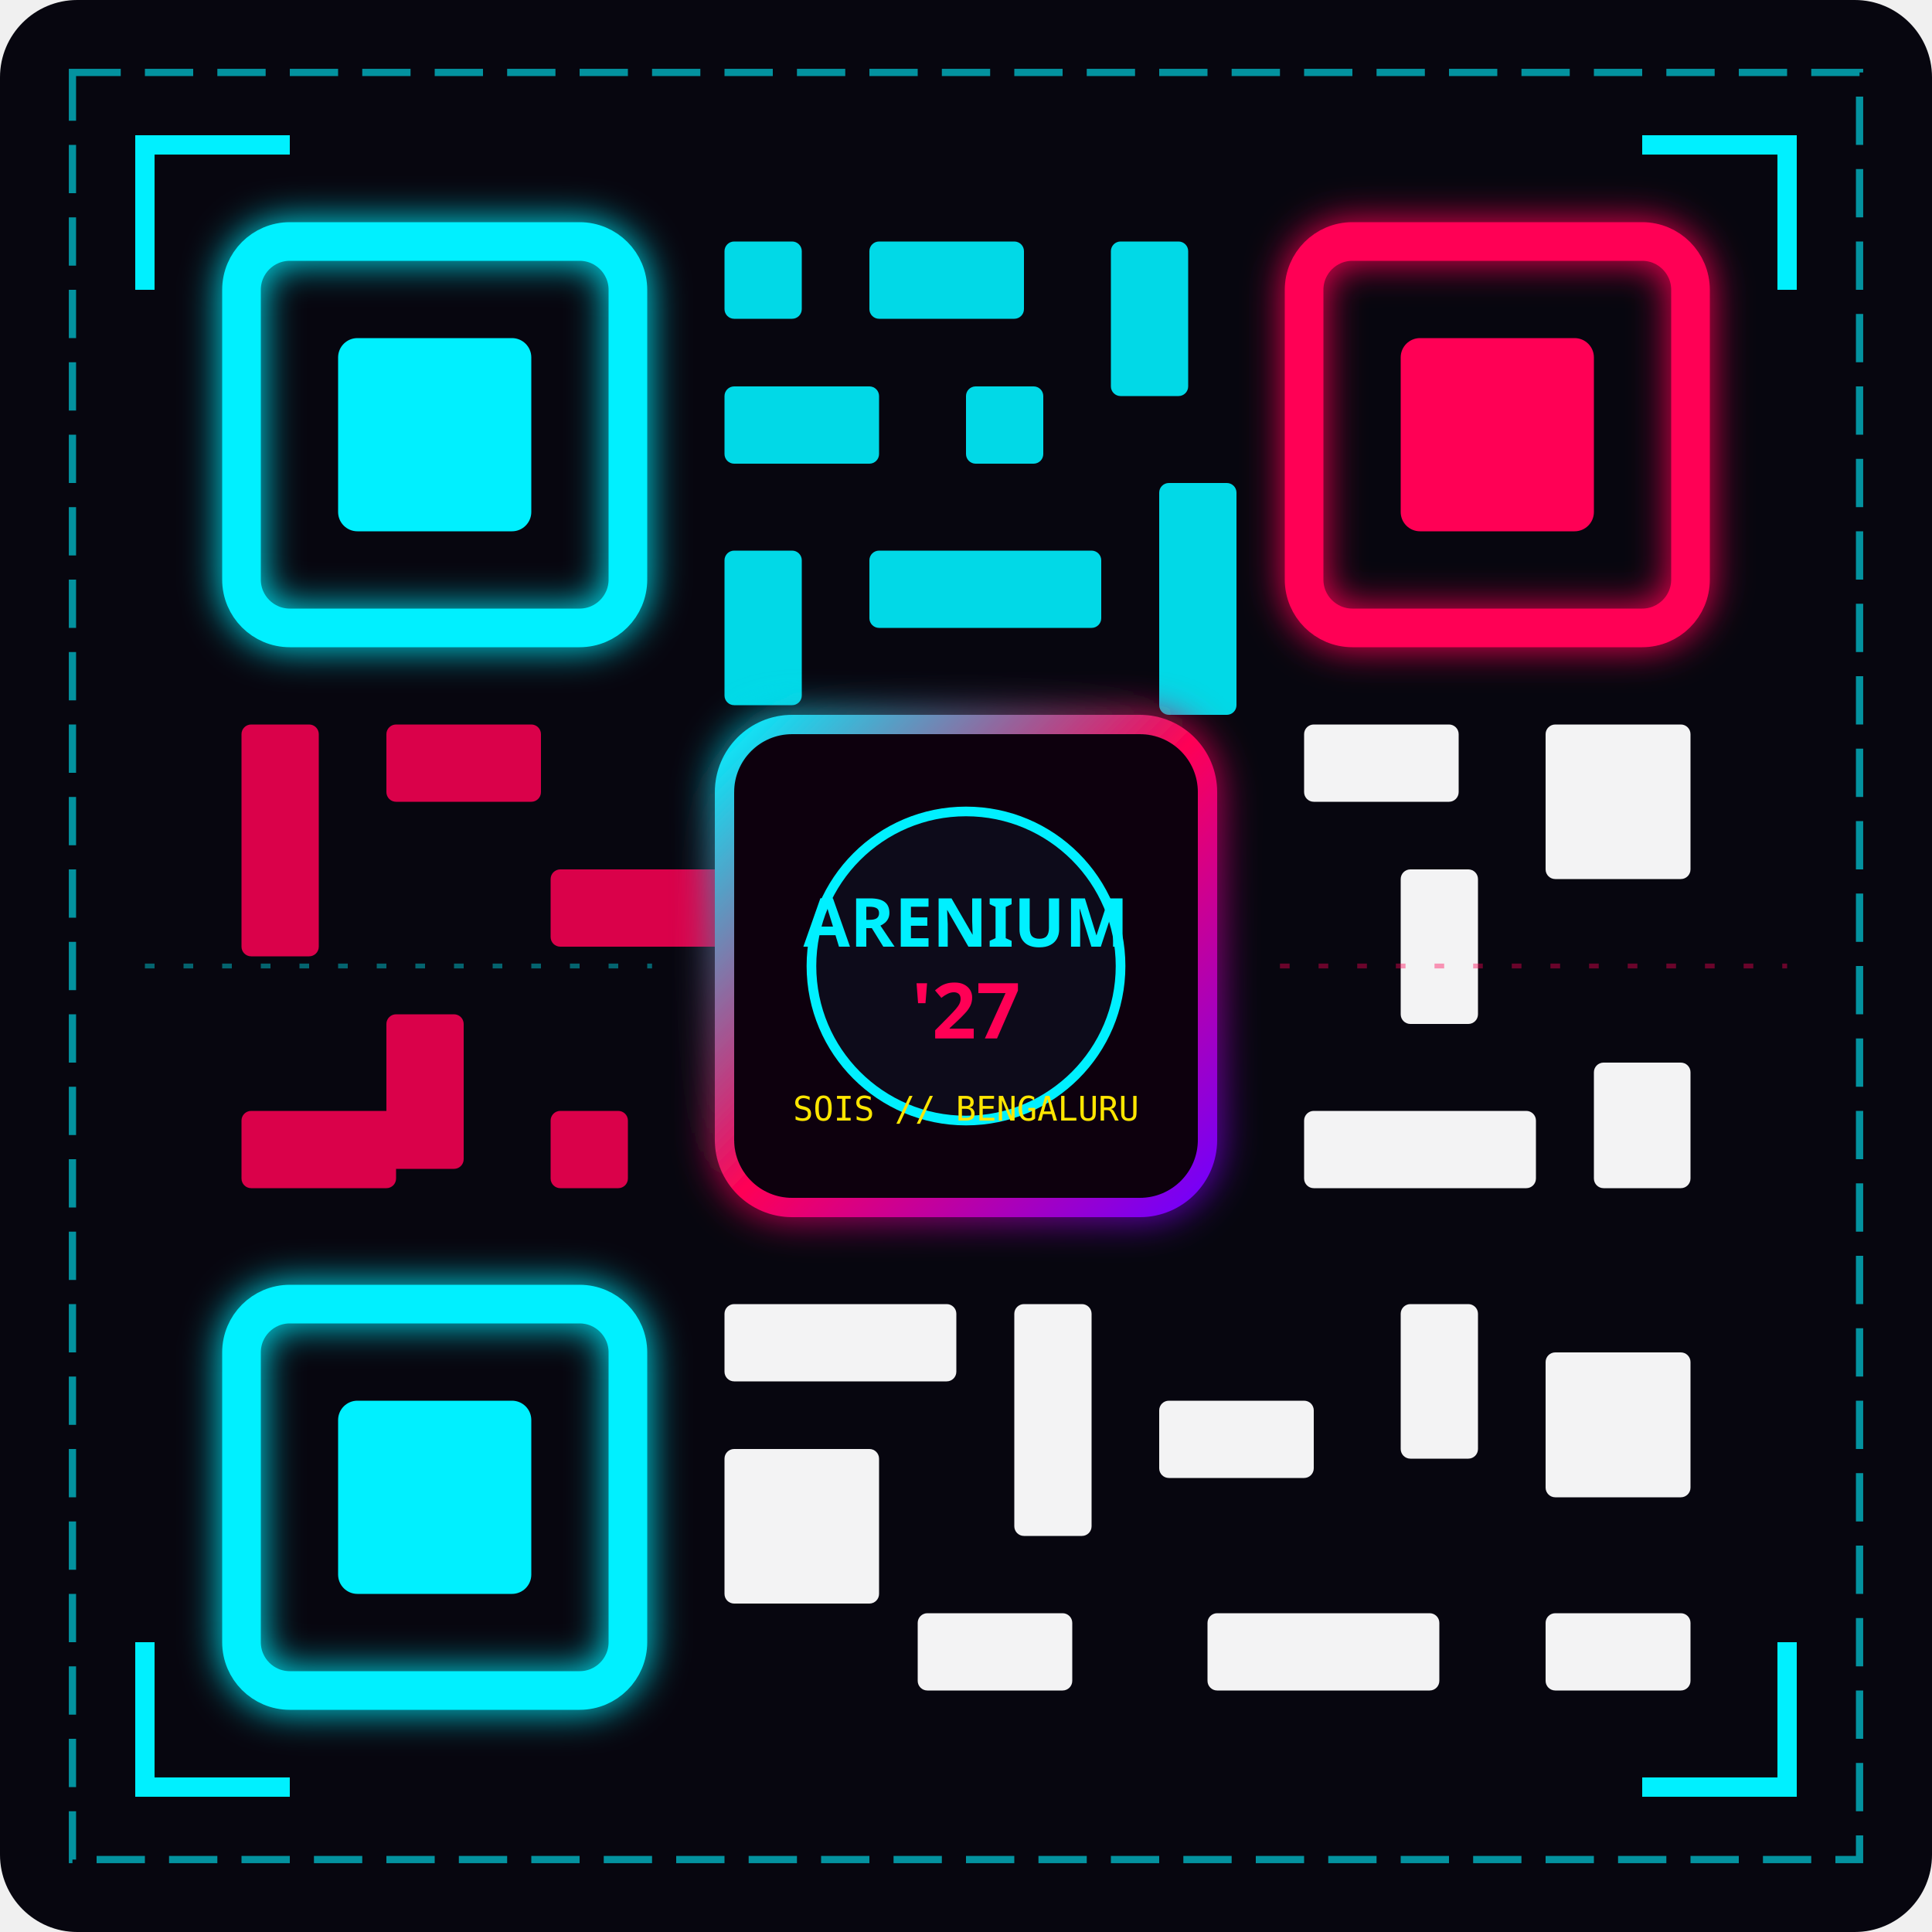
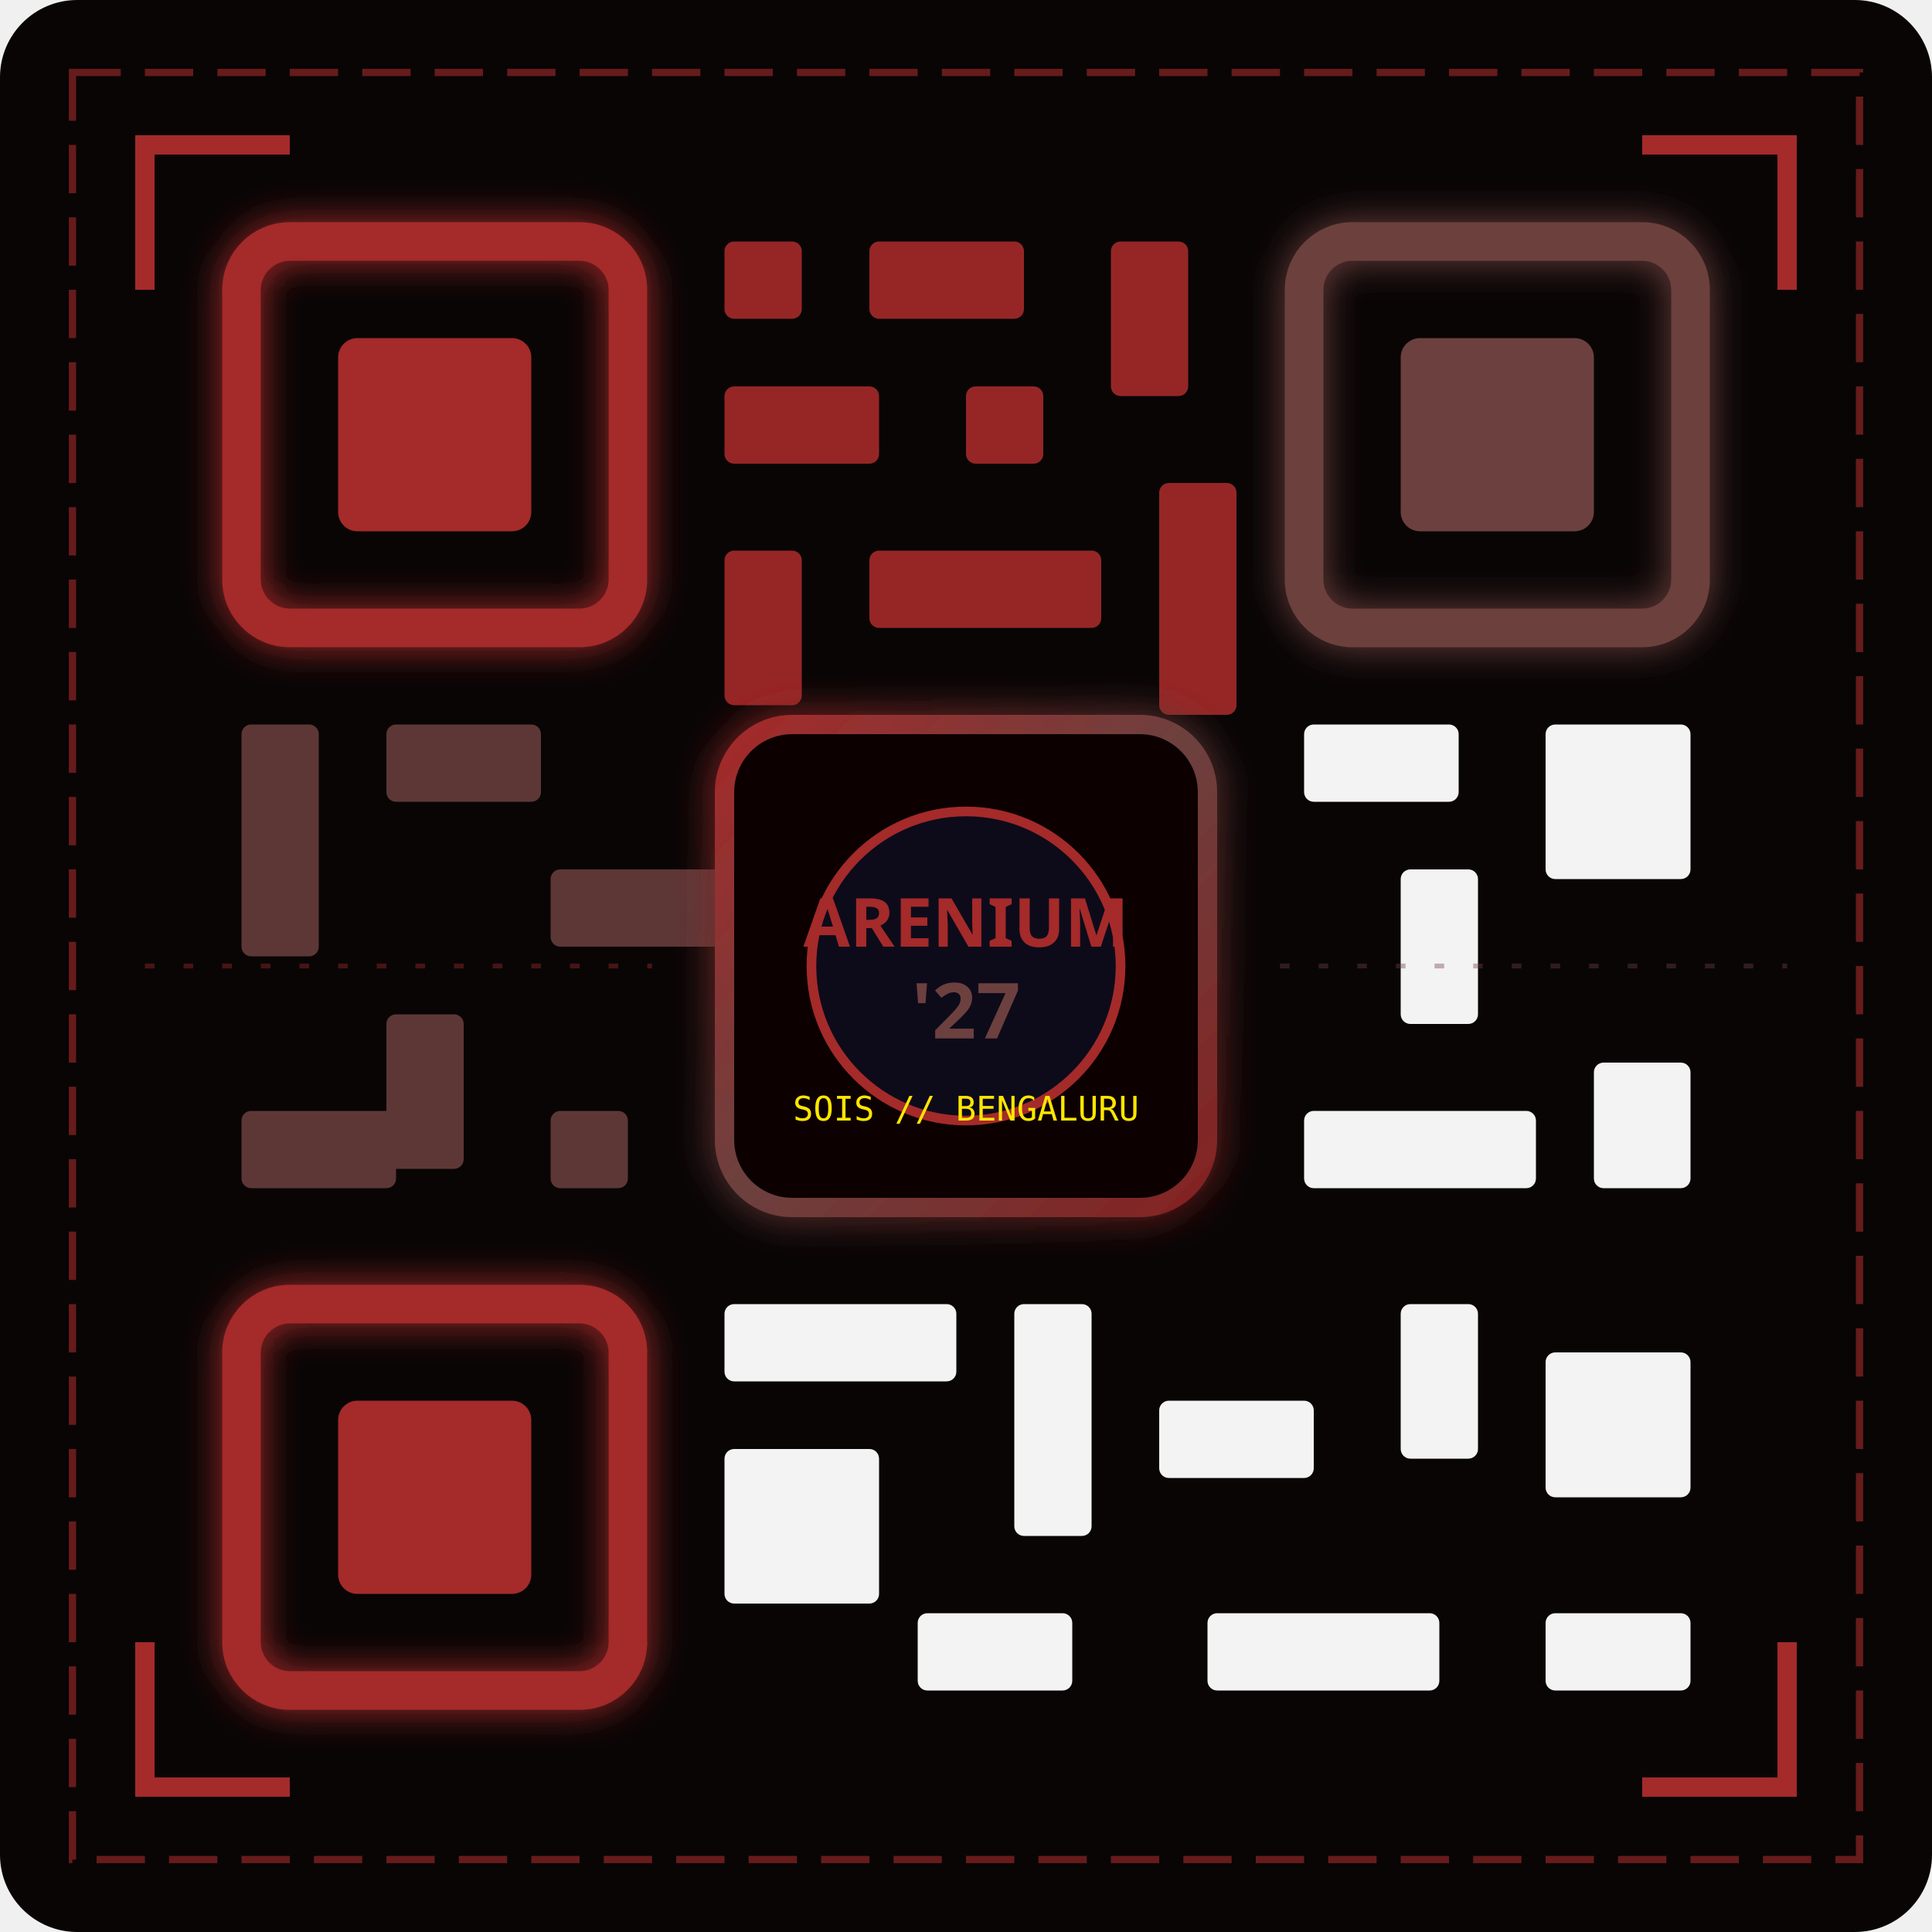
<svg xmlns="http://www.w3.org/2000/svg" viewBox="0 0 400 400" width="400" height="400">
  <defs>
    <filter id="qrGlow" x="-20%" y="-20%" width="140%" height="140%">
      <feGaussianBlur stdDeviation="4" result="blur" />
      <feMerge>
        <feMergeNode in="blur" />
        <feMergeNode in="SourceGraphic" />
      </feMerge>
    </filter>
    <linearGradient id="qrGrad" x1="0%" y1="0%" x2="100%" y2="100%">
-       <stop offset="0%" stop-color="#00f0ff" />
-       <stop offset="50%" stop-color="#ff0055" />
-       <stop offset="100%" stop-color="#7000ff" />
+       <stop offset="0%" stop-color="#A52A2A" />
+       <stop offset="50%" stop-color="#6C403E" />
+       <stop offset="100%" stop-color="#852222" />
    </linearGradient>
  </defs>
-   <rect width="400" height="400" fill="#07060f" rx="16" />
-   <rect x="15" y="15" width="370" height="370" fill="none" stroke="#00f0ff" stroke-width="1.5" stroke-dasharray="10, 5" opacity="0.6" />
-   <path d="M 30,60 L 30,30 L 60,30" fill="none" stroke="#00f0ff" stroke-width="4" />
-   <path d="M 340,30 L 370,30 L 370,60" fill="none" stroke="#00f0ff" stroke-width="4" />
-   <path d="M 30,340 L 30,370 L 60,370" fill="none" stroke="#00f0ff" stroke-width="4" />
-   <path d="M 340,370 L 370,370 L 370,340" fill="none" stroke="#00f0ff" stroke-width="4" />
-   <rect x="50" y="50" width="80" height="80" rx="10" fill="none" stroke="#00f0ff" stroke-width="8" filter="url(#qrGlow)" />
-   <rect x="70" y="70" width="40" height="40" rx="4" fill="#00f0ff" />
-   <rect x="270" y="50" width="80" height="80" rx="10" fill="none" stroke="#ff0055" stroke-width="8" filter="url(#qrGlow)" />
-   <rect x="290" y="70" width="40" height="40" rx="4" fill="#ff0055" />
-   <rect x="50" y="270" width="80" height="80" rx="10" fill="none" stroke="#00f0ff" stroke-width="8" filter="url(#qrGlow)" />
-   <rect x="70" y="290" width="40" height="40" rx="4" fill="#00f0ff" />
-   <g fill="#00f0ff" opacity="0.9">
+   <rect width="400" height="400" fill="#090505" rx="16" />
+   <rect x="15" y="15" width="370" height="370" fill="none" stroke="#A52A2A" stroke-width="1.5" stroke-dasharray="10, 5" opacity="0.6" />
+   <path d="M 30,60 L 30,30 L 60,30" fill="none" stroke="#A52A2A" stroke-width="4" />
+   <path d="M 340,30 L 370,30 L 370,60" fill="none" stroke="#A52A2A" stroke-width="4" />
+   <path d="M 30,340 L 30,370 L 60,370" fill="none" stroke="#A52A2A" stroke-width="4" />
+   <path d="M 340,370 L 370,370 L 370,340" fill="none" stroke="#A52A2A" stroke-width="4" />
+   <rect x="50" y="50" width="80" height="80" rx="10" fill="none" stroke="#A52A2A" stroke-width="8" filter="url(#qrGlow)" />
+   <rect x="70" y="70" width="40" height="40" rx="4" fill="#A52A2A" />
+   <rect x="270" y="50" width="80" height="80" rx="10" fill="none" stroke="#6C403E" stroke-width="8" filter="url(#qrGlow)" />
+   <rect x="290" y="70" width="40" height="40" rx="4" fill="#6C403E" />
+   <rect x="50" y="270" width="80" height="80" rx="10" fill="none" stroke="#A52A2A" stroke-width="8" filter="url(#qrGlow)" />
+   <rect x="70" y="290" width="40" height="40" rx="4" fill="#A52A2A" />
+   <g fill="#A52A2A" opacity="0.9">
    <rect x="150" y="50" width="16" height="16" rx="2" />
    <rect x="180" y="50" width="32" height="16" rx="2" />
    <rect x="230" y="50" width="16" height="32" rx="2" />
    <rect x="150" y="80" width="32" height="16" rx="2" />
    <rect x="200" y="80" width="16" height="16" rx="2" />
    <rect x="150" y="114" width="16" height="32" rx="2" />
    <rect x="180" y="114" width="48" height="16" rx="2" />
    <rect x="240" y="100" width="16" height="48" rx="2" />
  </g>
-   <g fill="#ff0055" opacity="0.85">
+   <g fill="#6C403E" opacity="0.85">
    <rect x="50" y="150" width="16" height="48" rx="2" />
    <rect x="80" y="150" width="32" height="16" rx="2" />
    <rect x="114" y="180" width="48" height="16" rx="2" />
    <rect x="80" y="210" width="16" height="32" rx="2" />
    <rect x="50" y="230" width="32" height="16" rx="2" />
    <rect x="114" y="230" width="16" height="16" rx="2" />
  </g>
  <g fill="#ffffff" opacity="0.95">
    <rect x="270" y="150" width="32" height="16" rx="2" />
    <rect x="320" y="150" width="30" height="32" rx="2" />
    <rect x="290" y="180" width="16" height="32" rx="2" />
    <rect x="270" y="230" width="48" height="16" rx="2" />
    <rect x="330" y="220" width="20" height="26" rx="2" />
    <rect x="150" y="270" width="48" height="16" rx="2" />
    <rect x="210" y="270" width="16" height="48" rx="2" />
    <rect x="150" y="300" width="32" height="32" rx="2" />
    <rect x="190" y="334" width="32" height="16" rx="2" />
    <rect x="240" y="290" width="32" height="16" rx="2" />
    <rect x="290" y="270" width="16" height="32" rx="2" />
    <rect x="320" y="280" width="30" height="30" rx="2" />
    <rect x="250" y="334" width="48" height="16" rx="2" />
    <rect x="320" y="334" width="30" height="16" rx="2" />
  </g>
-   <rect x="150" y="150" width="100" height="100" rx="14" fill="#07060f" stroke="url(#qrGrad)" stroke-width="4" filter="url(#qrGlow)" />
-   <circle cx="200" cy="200" r="32" fill="#0d0b1a" stroke="#00f0ff" stroke-width="2" />
-   <text x="200" y="196" font-family="'Orbitron', sans-serif" font-size="14" font-weight="900" fill="#00f0ff" text-anchor="middle">ARENIUM</text>
-   <text x="200" y="215" font-family="'Orbitron', sans-serif" font-size="16" font-weight="900" fill="#ff0055" text-anchor="middle">'27</text>
+   <rect x="150" y="150" width="100" height="100" rx="14" fill="#090505" stroke="url(#qrGrad)" stroke-width="4" filter="url(#qrGlow)" />
+   <circle cx="200" cy="200" r="32" fill="#0d0b1a" stroke="#A52A2A" stroke-width="2" />
+   <text x="200" y="196" font-family="'Orbitron', sans-serif" font-size="14" font-weight="900" fill="#A52A2A" text-anchor="middle">ARENIUM</text>
+   <text x="200" y="215" font-family="'Orbitron', sans-serif" font-size="16" font-weight="900" fill="#6C403E" text-anchor="middle">'27</text>
  <text x="200" y="232" font-family="'JetBrains Mono', monospace" font-size="7" fill="#ffe600" text-anchor="middle">SOIS // BENGALURU</text>
-   <line x1="30" y1="200" x2="135" y2="200" stroke="#00f0ff" stroke-dasharray="2, 6" opacity="0.4" />
-   <line x1="265" y1="200" x2="370" y2="200" stroke="#ff0055" stroke-dasharray="2, 6" opacity="0.4" />
+   <line x1="30" y1="200" x2="135" y2="200" stroke="#A52A2A" stroke-dasharray="2, 6" opacity="0.4" />
+   <line x1="265" y1="200" x2="370" y2="200" stroke="#6C403E" stroke-dasharray="2, 6" opacity="0.4" />
</svg>
